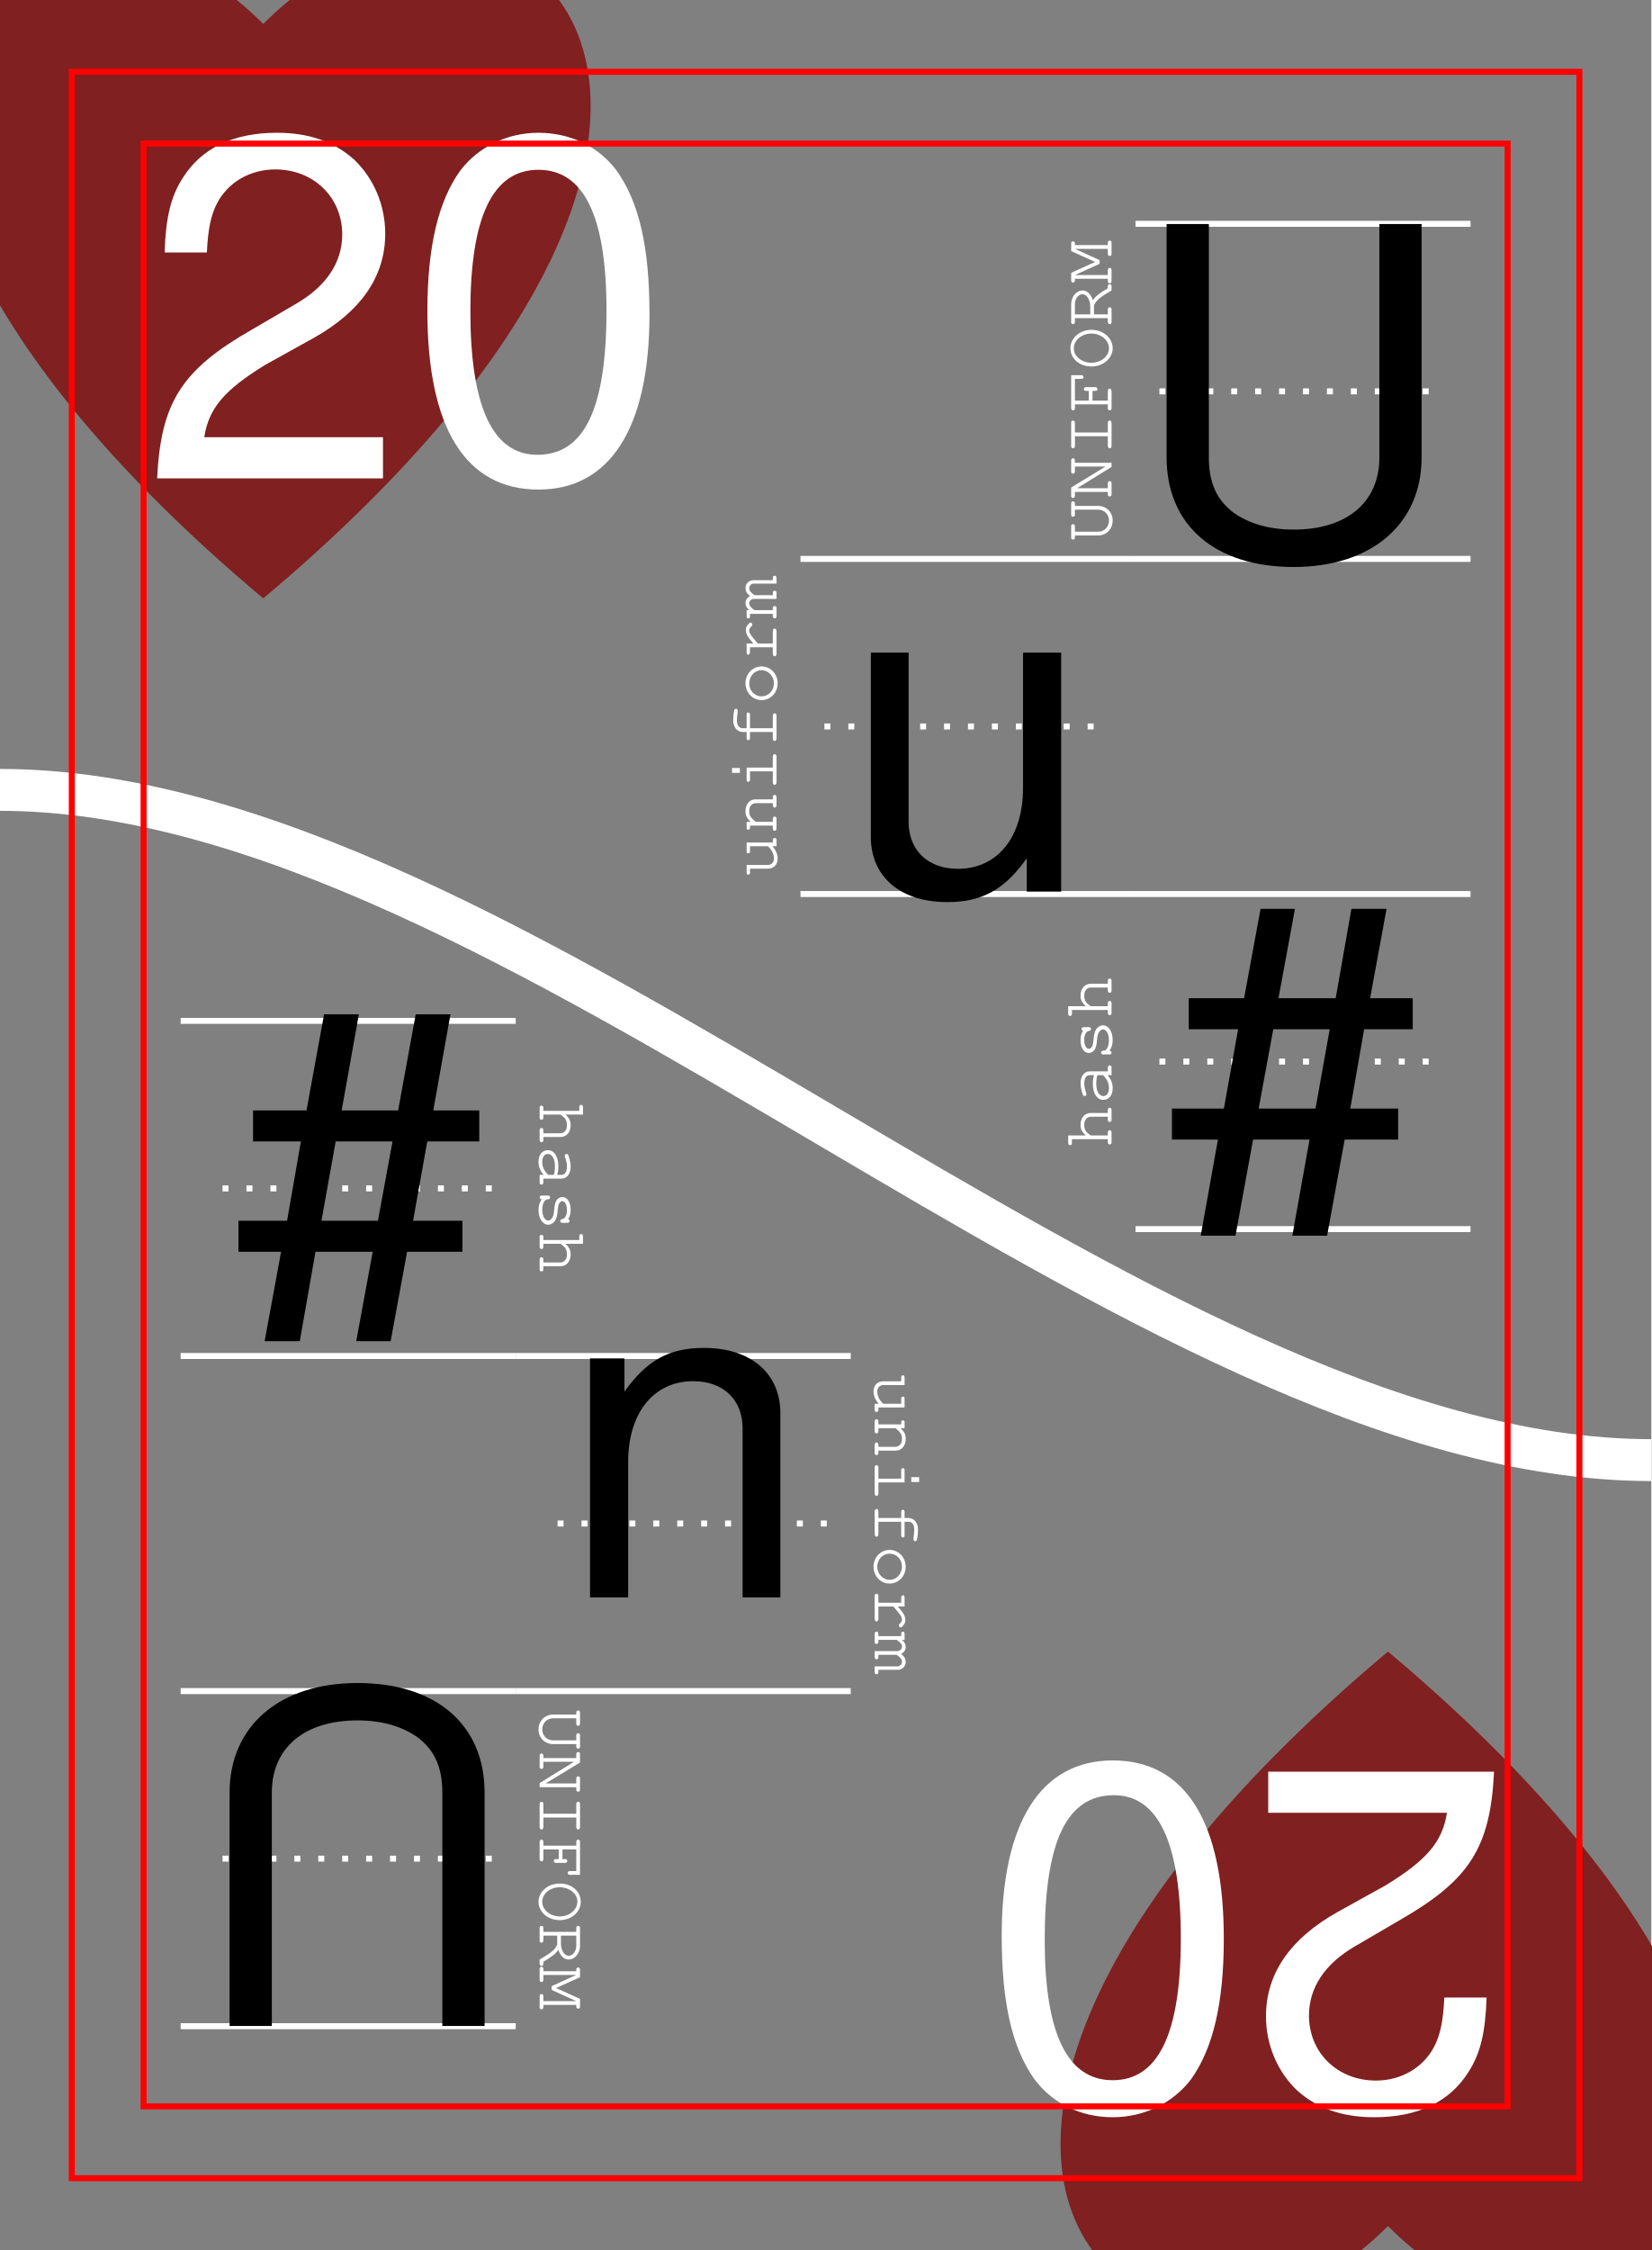
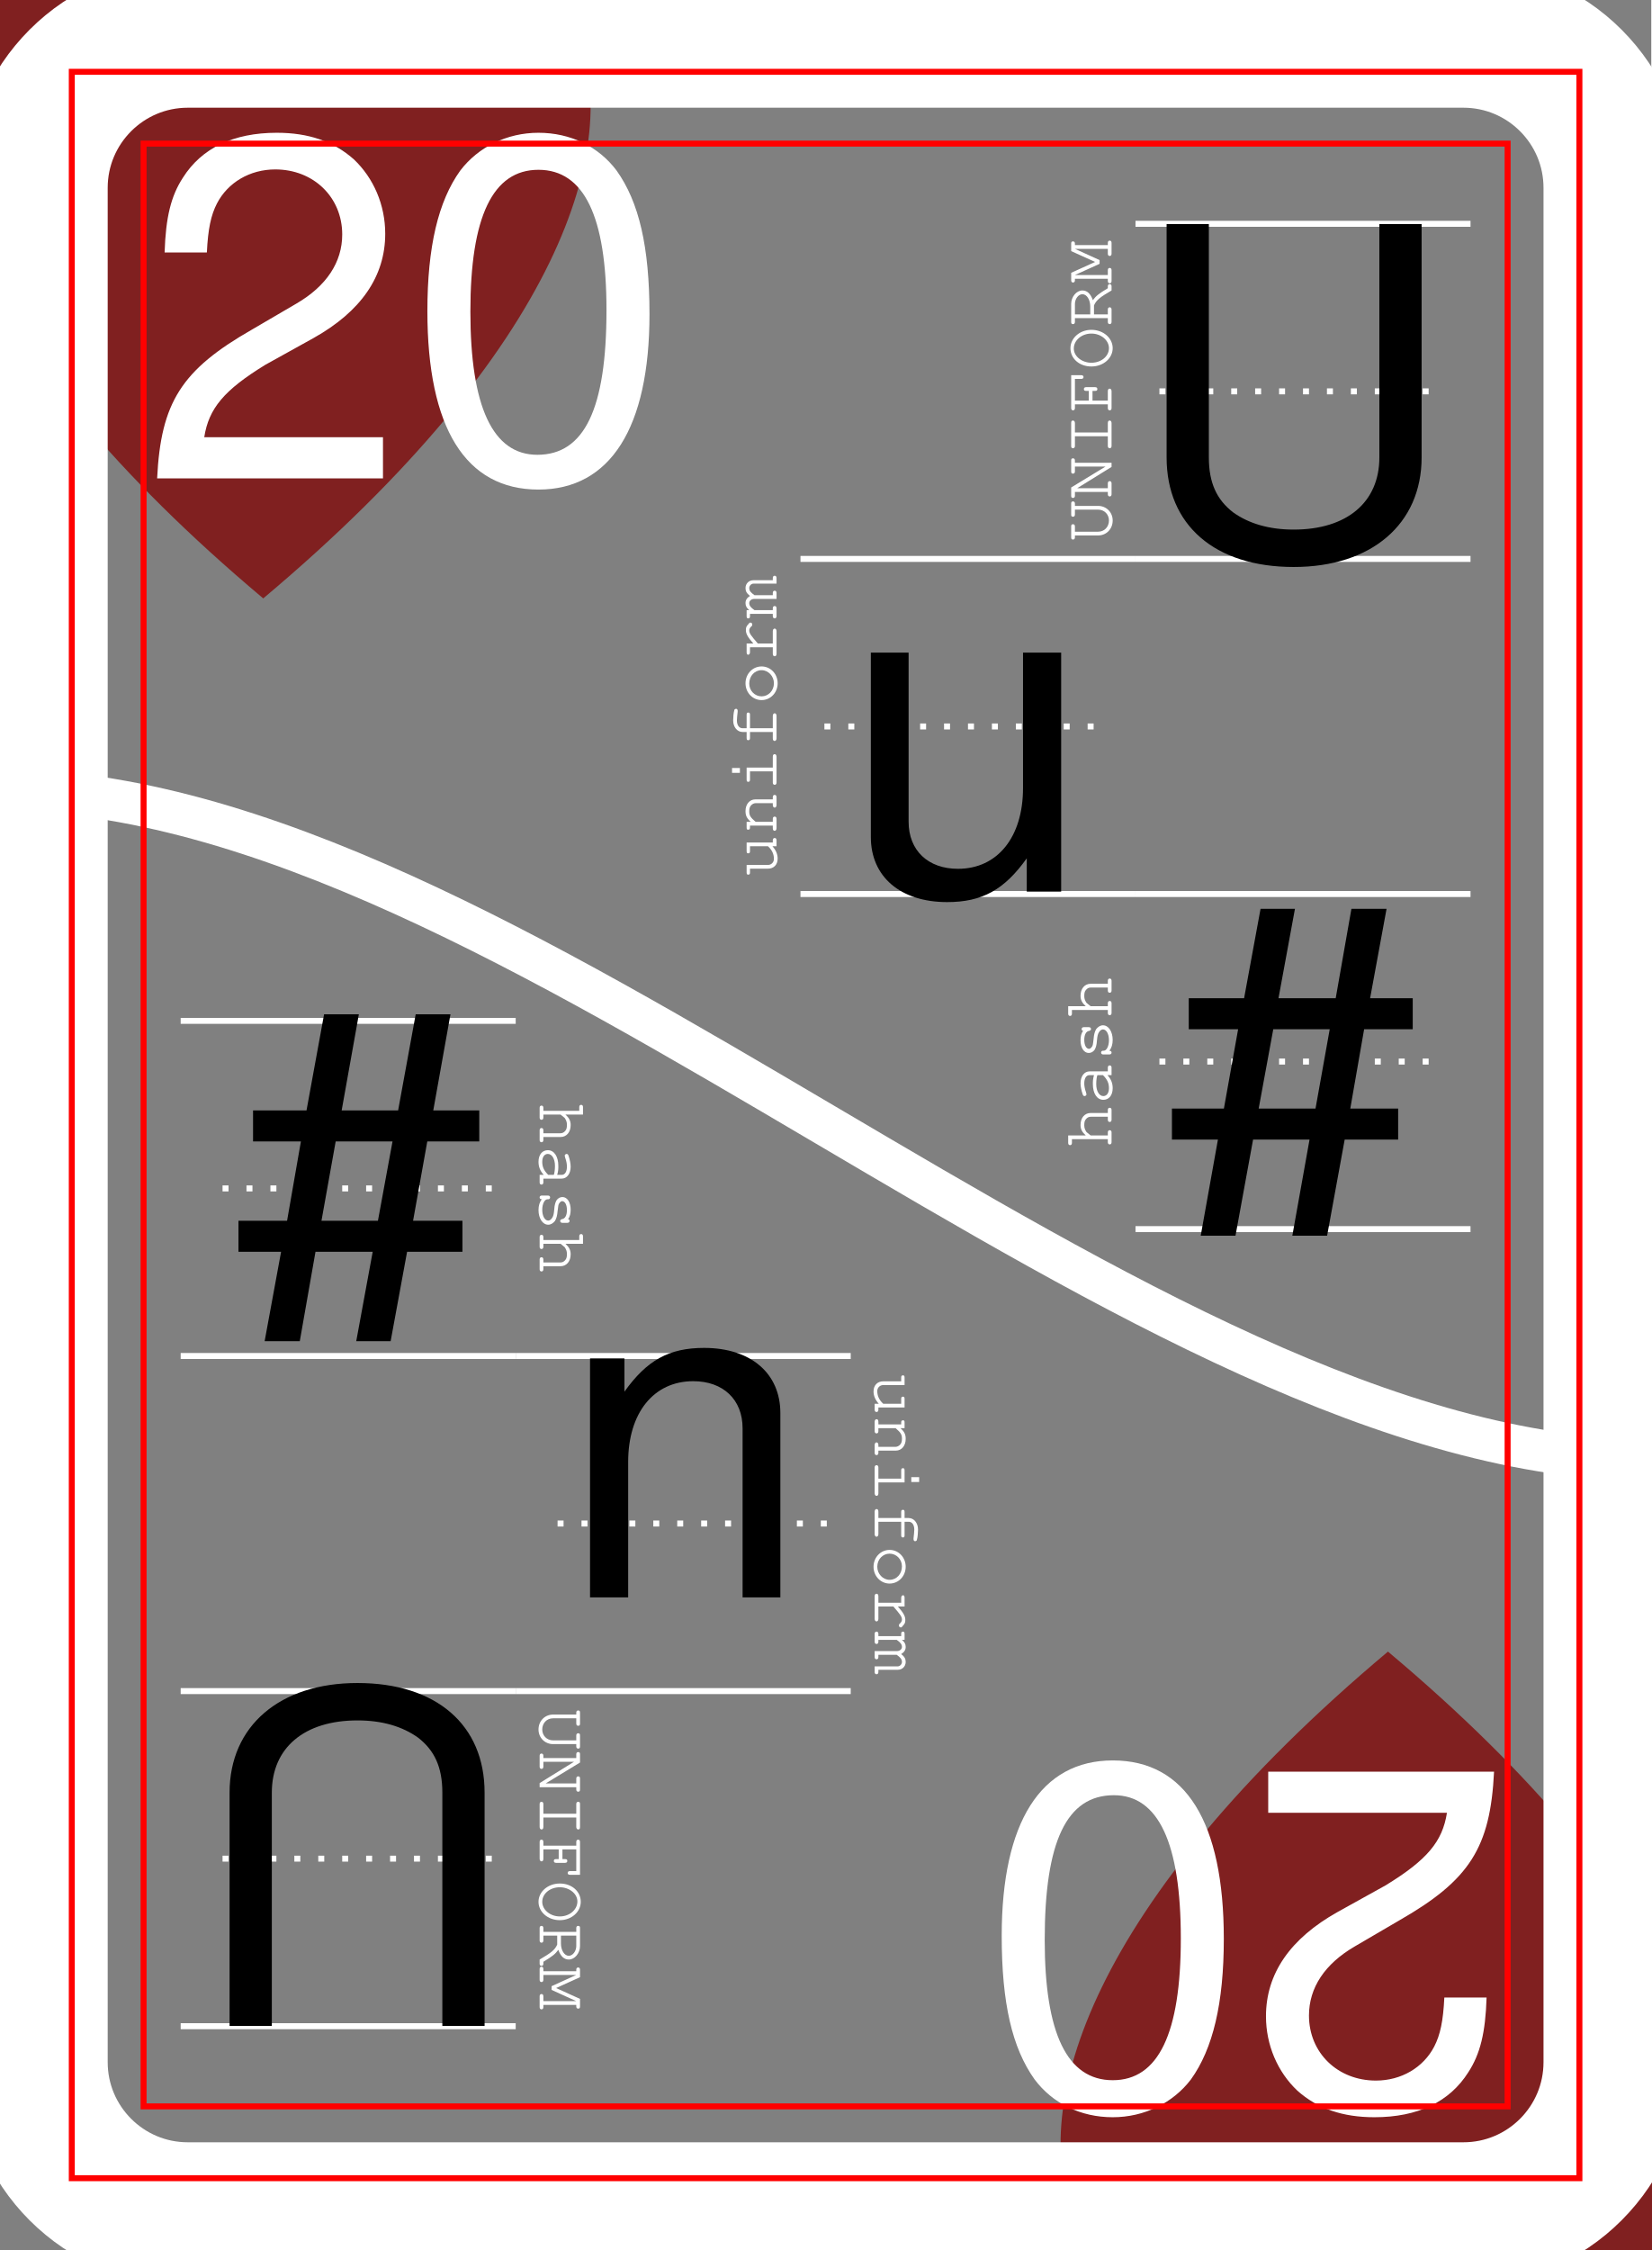
<svg xmlns="http://www.w3.org/2000/svg" xmlns:xlink="http://www.w3.org/1999/xlink" width="69mm" height="94mm" viewBox="-3 -3 69 94" version="1.1" id="card-20">
  <style>
    text { font-family:Helvetica; font-size:19.04px; line-height:1; fill:#000000;fill-opacity:1;stroke:none; }
   
   g.emoji path, g.emoji ellipse, g.emoji circle  { fill:none;stroke:#000000;stroke-width:1.0;stroke-linecap:round;stroke-miterlimit:4;stroke-dasharray:none;stroke-opacity:1 }
   g#card-20-formats-dark text { font-size:7px;fill:#ffffff; }
   g#card-20-thumb-up text, g#card-20-thumb-down text { font-size:7px; }
   path  { fill:none;stroke:#000000;stroke-width:1.0;stroke-linecap:butt;stroke-linejoin:miter;stroke-opacity:1; }
   path.suit { stroke:none; }
   g#card-20-border path  { fill:#808080;fill-opacity:1;stroke:#000000;stroke-width:1.5;stroke-opacity:1;stroke-miterlimit:4;stroke-dasharray:none; }
   g#card-20-lines path { fill:none;stroke:#ffffff;stroke-width:0.25;stroke-linecap:butt;stroke-linejoin:miter;stroke-miterlimit:4;stroke-dasharray:none;stroke-dashoffset:0;stroke-opacity:1 }
   g#card-20-lines-dark path { fill:none;stroke:#000000;stroke-width:0.5;stroke-linecap:butt;stroke-linejoin:miter;stroke-miterlimit:4;stroke-dasharray:none;stroke-dashoffset:0;stroke-opacity:1; }
   g#card-20-lines path.lines-center { stroke-dasharray:0.25, 0.75;}
  </style>
  <defs>
    <g id="card-20-heart-full" class="emoji" transform="translate(-7,-14)">
      <path d="M 7,14 C -5.5,3.5 2,-3 7,2 12,-3 19.5,3.5 7,14 Z" />
    </g>
    <g id="card-20-heart-broken" class="emoji" transform="translate(-7,-14)">
      <path d="M 3.119,0.918 C -0.516,1.134 -2.304,6.546 6.573,13.572            L 10.056,6.195 5.805,7.761 6.763,2.319            C 5.546,1.284 4.244,0.851 3.119,0.918 Z" />
      <path d="M 11.598,-0.031 C 10.627,-0.087 9.524,0.229 8.459,0.983            L 6.937,5.754 12.36,4.47 6.655,12.992            c 0.148,0.146 0.298,0.292 0.453,0.44            C 17.163,6.008 15.371,0.19 11.598,-0.031 Z" />
    </g>
    <g id="card-20-thumb" class="emoji">
      <path d="m 0.25,6 h 4 C 3.761,3.426 2.261,0.331 6.095,0.464           9.005,0.565 8.214,3.28 7.75,6 c 3,0 7,1 4,3 1,1 1,1 0,2 2,1 2,3 -11.5,2 z" />
      <path style="stroke-width:0.5" d="m 4.722,1.807 c 0,0 0.175,2.379 1.03,2.351           0.834,-0.027 0.855,-2.351 0.855,-2.351 z" />
    </g>
+     <g id="card-20-thumb-down" transform="translate(-7,-14)">
+       <g transform="translate(-0.1064203,-0.6459912)">
+         <path style="fill:none;stroke:#000000;stroke-width:0.342;stroke-miterlimit:4;stroke-dasharray:none;stroke-opacity:1" d="m 6.164,1.456 c -0.871,0.317 -1.75,0.576 -1.954,0.576 -0.337,6.56e-4 -0.37,0.279 -0.37,3.113 v 3.112 l 1.42,1.699 c 0.896,1.072 1.58,2.13 1.855,2.865 0.578,1.548 0.663,1.652 1.361,1.652 1.506,0 2.14,-1.654 1.302,-3.397 -0.703,-1.462 -0.703,-1.462 1.455,-1.462 1.649,0 1.96,-0.054 2.344,-0.408 0.354,-0.325 0.416,-0.551 0.31,-1.118 C 13.393,5.575 13.352,5.054 12.667,2.131 11.27,0.672 9.096,0.391 6.164,1.456 Z" />
+         <path style="fill:none;stroke:#000000;stroke-width:0.342;stroke-linecap:butt;stroke-linejoin:miter;stroke-miterlimit:4;stroke-dasharray:none;stroke-opacity:1" d="m 8.616,14.41 c 0.974,-0.083 0.526,-1.451 0.526,-1.451 l -1.294,-1.563 c -1.552,-0.039 -0.71,0.585 -1.051,0.707" />
+         <rect style="fill:none;fill-opacity:0.801;stroke:#000000;stroke-width:0.39;stroke-linecap:round;stroke-miterlimit:4;stroke-dasharray:none;stroke-opacity:1" width="3.565" height="7.378" x="0.302" y="2.094" />
+       </g>
+     </g>
    <g id="card-20-thumb-up" class="emoji" transform="translate(-7,-14)">
-       <use xlink:href="#card-20-thumb" />
-       <text text-anchor="middle" x="6" y="12">+1</text>
-     </g>
-     <g id="card-20-thumb-down" class="emoji" transform="translate(-7,-14)">
-       <use transform="matrix(1,0,0,-1,0,14)" xlink:href="#card-20-thumb" />
-       <text text-anchor="middle" x="7" y="7">-1</text>
+       <g transform="translate(-0.1064198,-0.2965792)">
+         <path style="fill:none;stroke:#000000;stroke-width:0.342;stroke-miterlimit:4;stroke-dasharray:none;stroke-opacity:1" d="m 6.187,13.485 c -0.869,-0.317 -1.745,-0.576 -1.948,-0.576 -0.336,-6.46e-4 -0.369,-0.279 -0.369,-3.113 v -3.112 l 1.416,-1.699 c 0.893,-1.072 1.576,-2.13 1.849,-2.865 0.576,-1.548 0.661,-1.652 1.357,-1.652 1.501,0 2.134,1.654 1.298,3.397 -0.701,1.462 -0.701,1.462 1.45,1.462 1.644,0 1.954,0.054 2.337,0.408 0.353,0.325 0.415,0.551 0.309,1.118 -0.493,2.514 -0.534,3.035 -1.217,5.958 -1.392,1.459 -3.56,1.74 -6.483,0.674 z" />
+         <path style="fill:none;stroke:#000000;stroke-width:0.342;stroke-linecap:butt;stroke-linejoin:miter;stroke-miterlimit:4;stroke-dasharray:none;stroke-opacity:1" d="m 8.632,0.531 c 0.971,0.083 0.524,1.451 0.524,1.451 l -1.29,1.563 c -1.548,0.039 -0.708,-0.585 -1.048,-0.707" />
+         <rect style="fill:none;fill-opacity:0.801;stroke:#000000;stroke-width:0.39;stroke-linecap:round;stroke-miterlimit:4;stroke-dasharray:none;stroke-opacity:1" id="rect1836" width="3.555" height="7.378" x="0.301" y="6.697" />
+       </g>
    </g>
    <g id="card-20-sad" class="emoji" transform="translate(-7,-14)">
      <ellipse id="card-20-sad-right-eye" cx="9.5" cy="4" rx="0.25" ry="0.75" />
      <ellipse id="card-20-sad-left-eye" cx="4.5" cy="4" rx="0.25" ry="0.75" />
      <circle id="card-20-sad-face" cx="7" cy="7" r="7" />
      <path id="card-20-sad-frown" d="m 3,10 c 1.5,-3 6,-3 8,0" />
    </g>
    <g id="card-20-happy" class="emoji" transform="translate(-7,-14)">
      <ellipse id="card-20-happy-right-eye" cx="9.5" cy="4" rx="0.25" ry="0.75" />
      <ellipse id="card-20-happy-left-eye" cx="4.5" cy="4" rx="0.25" ry="0.75" />
      <circle id="card-20-happy-face" cx="7" cy="7" r="7" />
      <path id="card-20-happy-smile" d="m 3,8 c 1.5,4 6,4 8,0" />
    </g>
    <g id="card-20-suit-club" transform="translate(7,7)">
      <path id="card-20-suit-club-flower" style="fill:#208020;stroke:none" d="     M -7.347880794884119e-16,4.0      C 3.365,12.557 12.557,-3.365 3.464,-2.0      C 9.192,-9.192 -9.192,-9.192 -3.464,-2      C -12.557,-3.365 -3.365,12.557 -7.347880794884119e-16,4.0      Z     " />
      <path id="card-20-suit-club-stem" style="fill:#208020;stroke:none" d="     m 0,7.0      h -1.5      c 1.5,-1.5 1.5,-7.0 1.5,-7.0      c 0,0 0,5.5 1.5,7.0      z" />
    </g>
    <g id="card-20-suit-heart">
      <path style="fill:#802020;stroke:none" d="M 7,14 C -5.5,3.5 2,-3 7,2 12,-3 19.5,3.5 7,14 Z" />
    </g>
    <g id="card-20-suit-diamond">
      <path style="fill:#202080;stroke:none" d="m 7,14 -7,-10 7,-4 7,4 z" />
    </g>
    <g id="card-20-suit-spade">
      <path style="fill:#202020;stroke:none" d="M 7,0 C -5.5,10.5 2,17 7,12 12,17 19.5,10.5 7,0 Z" />
      <path style="fill:#202020;stroke:none" d="m 7,14 h -1.5 c 1.5,-1.5 1.5,-7.0 1.5,-7.0 c 0,0 0,5.5 1.5,7.0 z" />
    </g>
    <g id="card-20-lines">
      <path d="m 0,0 14,0" />
      <path class="lines-center" d="m 1,7 12,0" />
      <path d="m 0,14 14,0" />
    </g>
    <g id="card-20-lines-dark">
      
      
      
    </g>
    <g id="card-20-translate-text">
      <text xml:space="preserve" x="37.45" y="34.25" text-anchor="middle">u</text>
      <text xml:space="preserve" x="51" y="20.25" text-anchor="middle">U</text>
      <text xml:space="preserve" x="51" y="48.25" text-anchor="middle">#</text>
    </g>
    <g id="card-20-translate-pics">
      <use x="37.45" y="34.25" xlink:href="#card-20-" />
      <use x="51" y="20.25" xlink:href="#card-20-" />
      <use x="51" y="48.25" xlink:href="#card-20-" />
    </g>
    <g id="card-20-formats">
      <g id="formats-up" transform="translate(44.45,6.35)">
        <use xlink:href="#card-20-lines" />
        <text transform="rotate(-90) translate(-7,-1)" xml:space="preserve" text-anchor="middle" style="font-size:3px;line-height:1;font-family:Courier;fill:#ffffff;fill-opacity:1;stroke:#ffffff;stroke-width:0;stroke-miterlimit:4;stroke-dasharray:none;stroke-opacity:1">UNIFORM</text>
      </g>
      <g id="card-20-formats-plain" transform="translate(30.45,20.35)">
        <use xlink:href="#card-20-lines" />
        <text transform="rotate(-90) translate(-7,-1)" xml:space="preserve" text-anchor="middle" style="font-size:3px;line-height:1;font-family:Courier;fill:#ffffff;fill-opacity:1;stroke:#ffffff;stroke-width:0;stroke-miterlimit:4;stroke-dasharray:none;stroke-opacity:1">uniform</text>
      </g>
      <g id="card-20-formats-down" transform="translate(44.45,34.35)">
        <use xlink:href="#card-20-lines" />
        <text transform="rotate(-90) translate(-7,-1)" xml:space="preserve" text-anchor="middle" style="font-size:3px;line-height:1;font-family:Courier;fill:#ffffff;fill-opacity:1;stroke:#ffffff;stroke-width:0;stroke-miterlimit:4;stroke-dasharray:none;stroke-opacity:1">hash</text>
      </g>
      <text xml:space="preserve" text-anchor="middle" style="font-size:7px;line-height:1;font-family:Courier;fill:#ffffff;fill-opacity:1;stroke:#ffffff;stroke-width:0;stroke-miterlimit:4;stroke-dasharray:none;stroke-opacity:1" x="51.45" y="28.50" />
    </g>
    <g id="card-20-formats-dark">
      <g id="card-20-formats-up" transform="translate(44.45,6.35)">
        <use xlink:href="#card-20-lines-dark" />
        <text transform="rotate(-90) translate(-7,-1)" xml:space="preserve" text-anchor="middle" style="font-size:3px;line-height:1;font-family:Courier;fill:#ffffff;fill-opacity:1;stroke:#ffffff;stroke-width:0;stroke-miterlimit:4;stroke-dasharray:none;stroke-opacity:1">UNIFORM</text>
      </g>
      <g id="card-20-formats-plain" transform="translate(30.45,20.35)">
        <use xlink:href="#card-20-lines-dark" />
        <text transform="rotate(-90) translate(-7,18.5)" xml:space="preserve" text-anchor="middle" style="font-size:4px;line-height:1;font-family:Courier;fill:#ffffff;fill-opacity:1;stroke:#ffffff;stroke-width:0;stroke-miterlimit:4;stroke-dasharray:none;stroke-opacity:1">uniform</text>
      </g>
      <g id="card-20-formats-down" transform="translate(44.45,34.35)">
        <use xlink:href="#card-20-lines-dark" />
        <text transform="rotate(-90) translate(-7,-1)" xml:space="preserve" text-anchor="middle" style="font-size:3px;line-height:1;font-family:Courier;fill:#ffffff;fill-opacity:1;stroke:#ffffff;stroke-width:0;stroke-miterlimit:4;stroke-dasharray:none;stroke-opacity:1">hash</text>
      </g>
      <text xml:space="preserve" text-anchor="middle" style="fill:#000000;font-size:150%" x="51.45" y="36" />
    </g>
  </defs>
  <g id="card-20-main-layer">
    <rect x="-3" y="-3" width="69" height="94" style="fill:#808080" />
    <use opacity="1" transform="matrix(2,0,0,2,-6,-6)" xlink:href="#card-20-suit-heart" />
    <use xlink:href="#card-20-formats" />
    <g transform="rotate(180,31.5,44)">
      <use opacity="1" transform="matrix(2,0,0,2,-6,-6)" xlink:href="#card-20-suit-heart" />
      <use xlink:href="#card-20-formats" />
    </g>
    <g id="card-20-border">
+       <rect x="-1.5" y="-1.5" width="66" height="91" rx="6.35" opacity="1.0" style="fill:none;stroke:#ffffff;stroke-width:6.0" />
      <path id="card-20-border-separator" style="stroke:#ffffff;stroke-width:1.75;fill:none;" d="M -3.0,30 C 18.5,30 44.5,58 66,58" />
    </g>
    <g id="card-20-upward">
      <text x="14" y="17" style="font-family:Helvetica;font-size:20px;fill:#fff" text-anchor="middle">20</text>
      <use xlink:href="#card-20-translate-text" />
    </g>
    <use xlink:href="#card-20-upward" transform="rotate(180,31.5,44)" />
    <rect x="0" y="0" width="63" height="88" style="stroke:#f00;stroke-width:0.25;fill:none;" />
    <rect x="3" y="3" width="57" height="82" style="stroke:#f00;stroke-width:0.25;fill:none;" />
  </g>
</svg>
